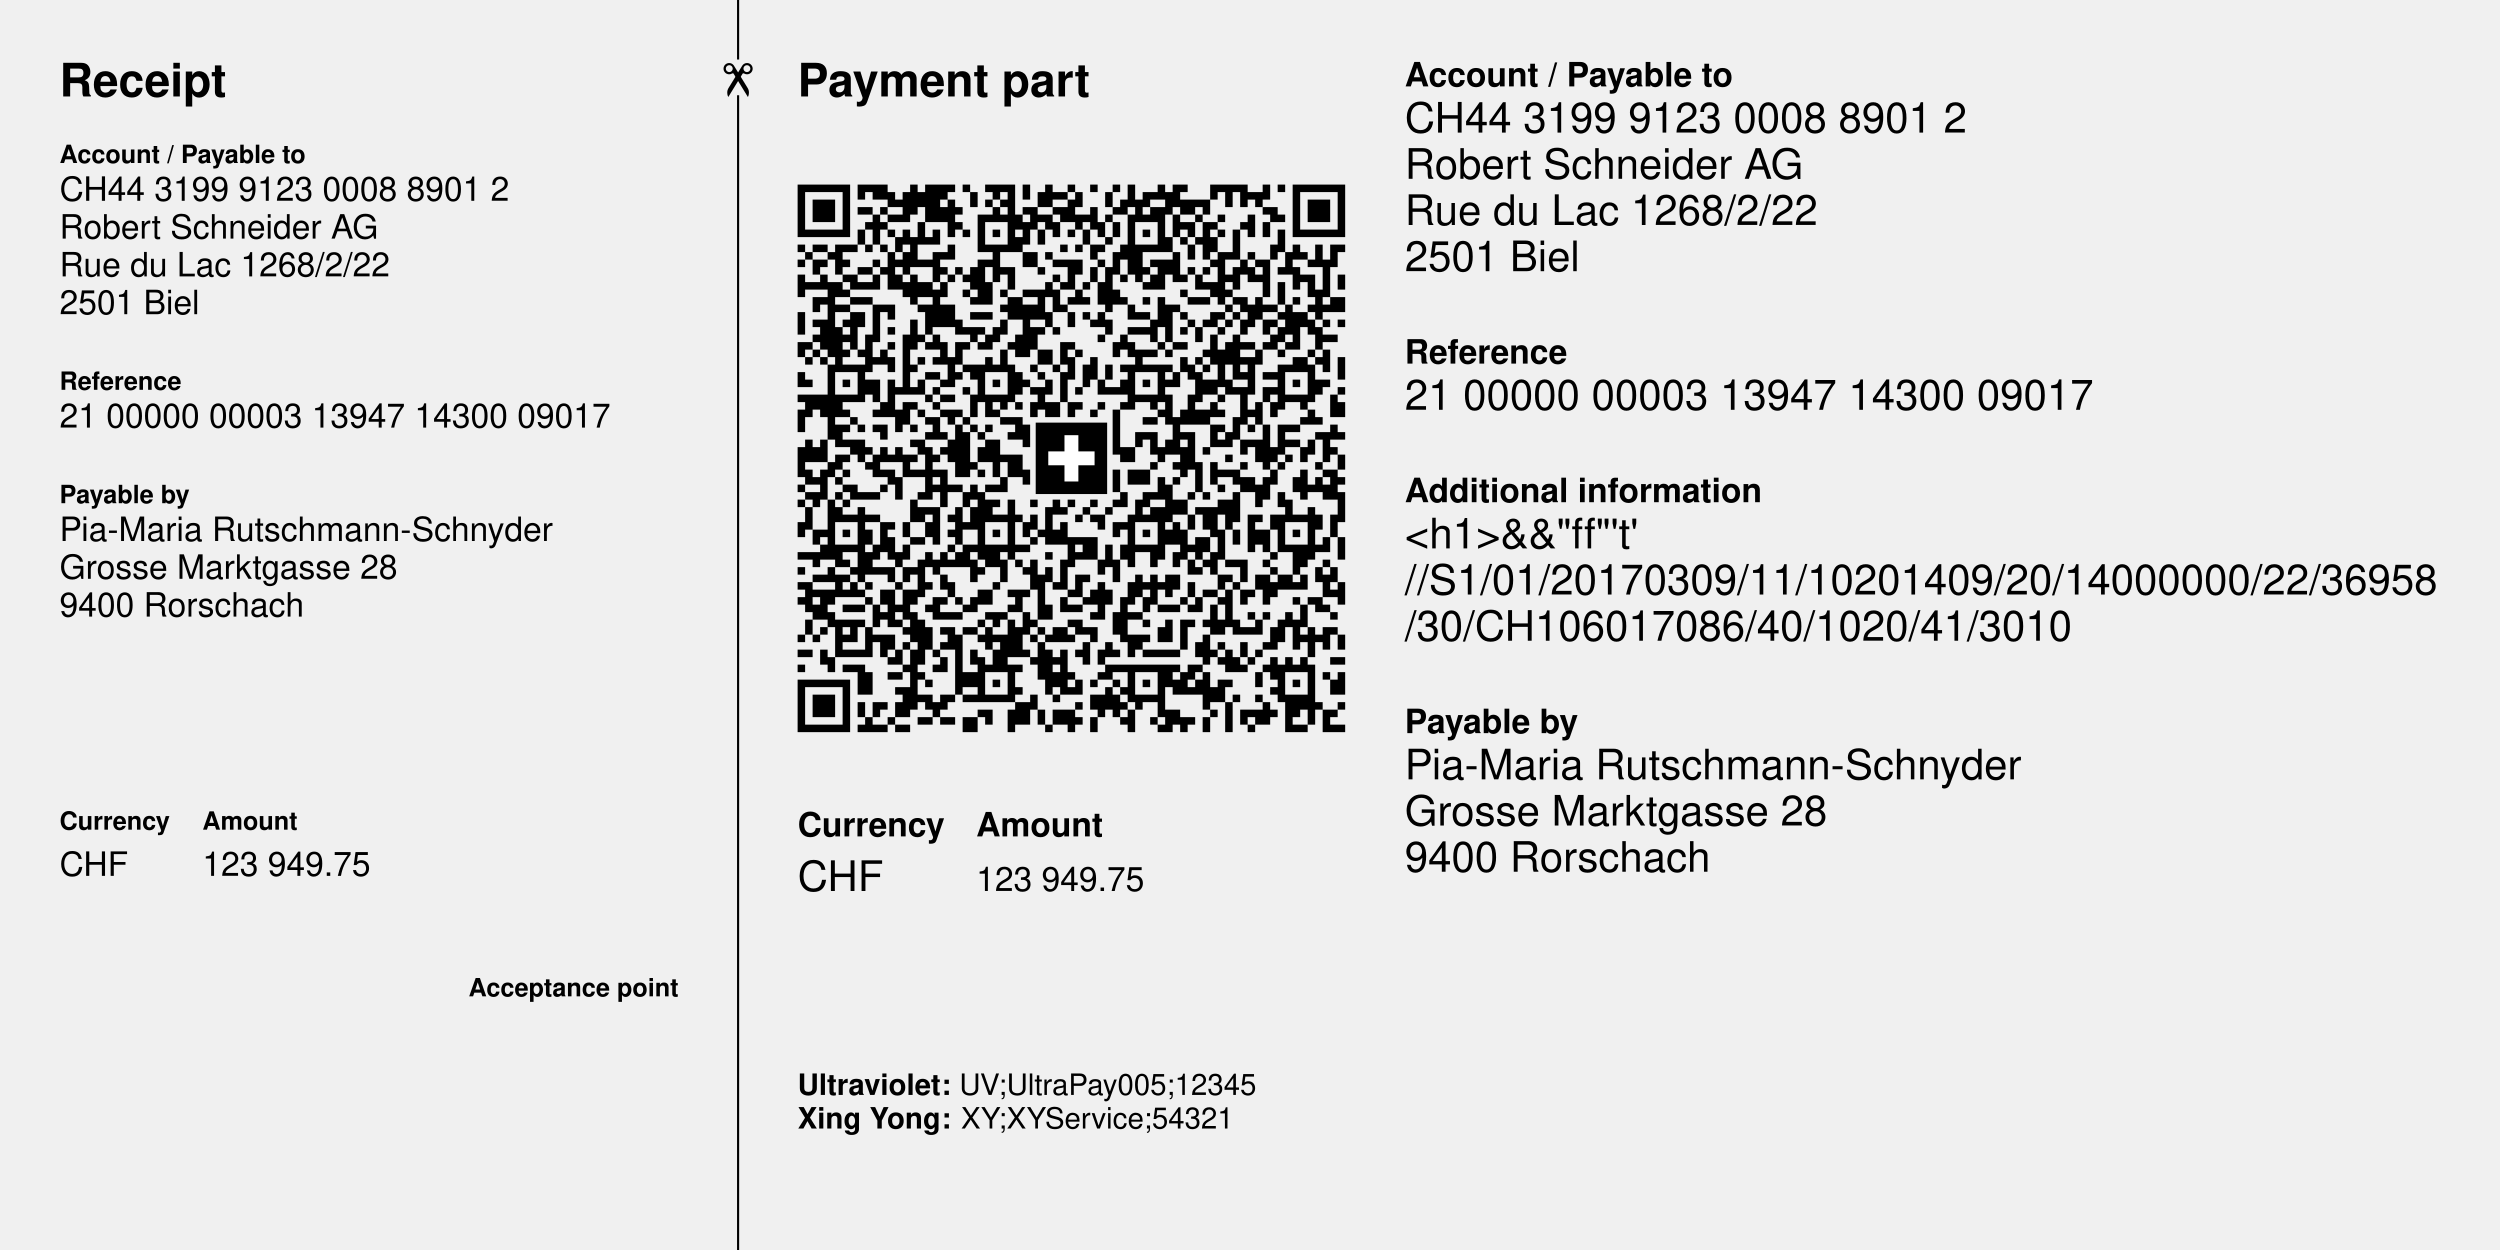
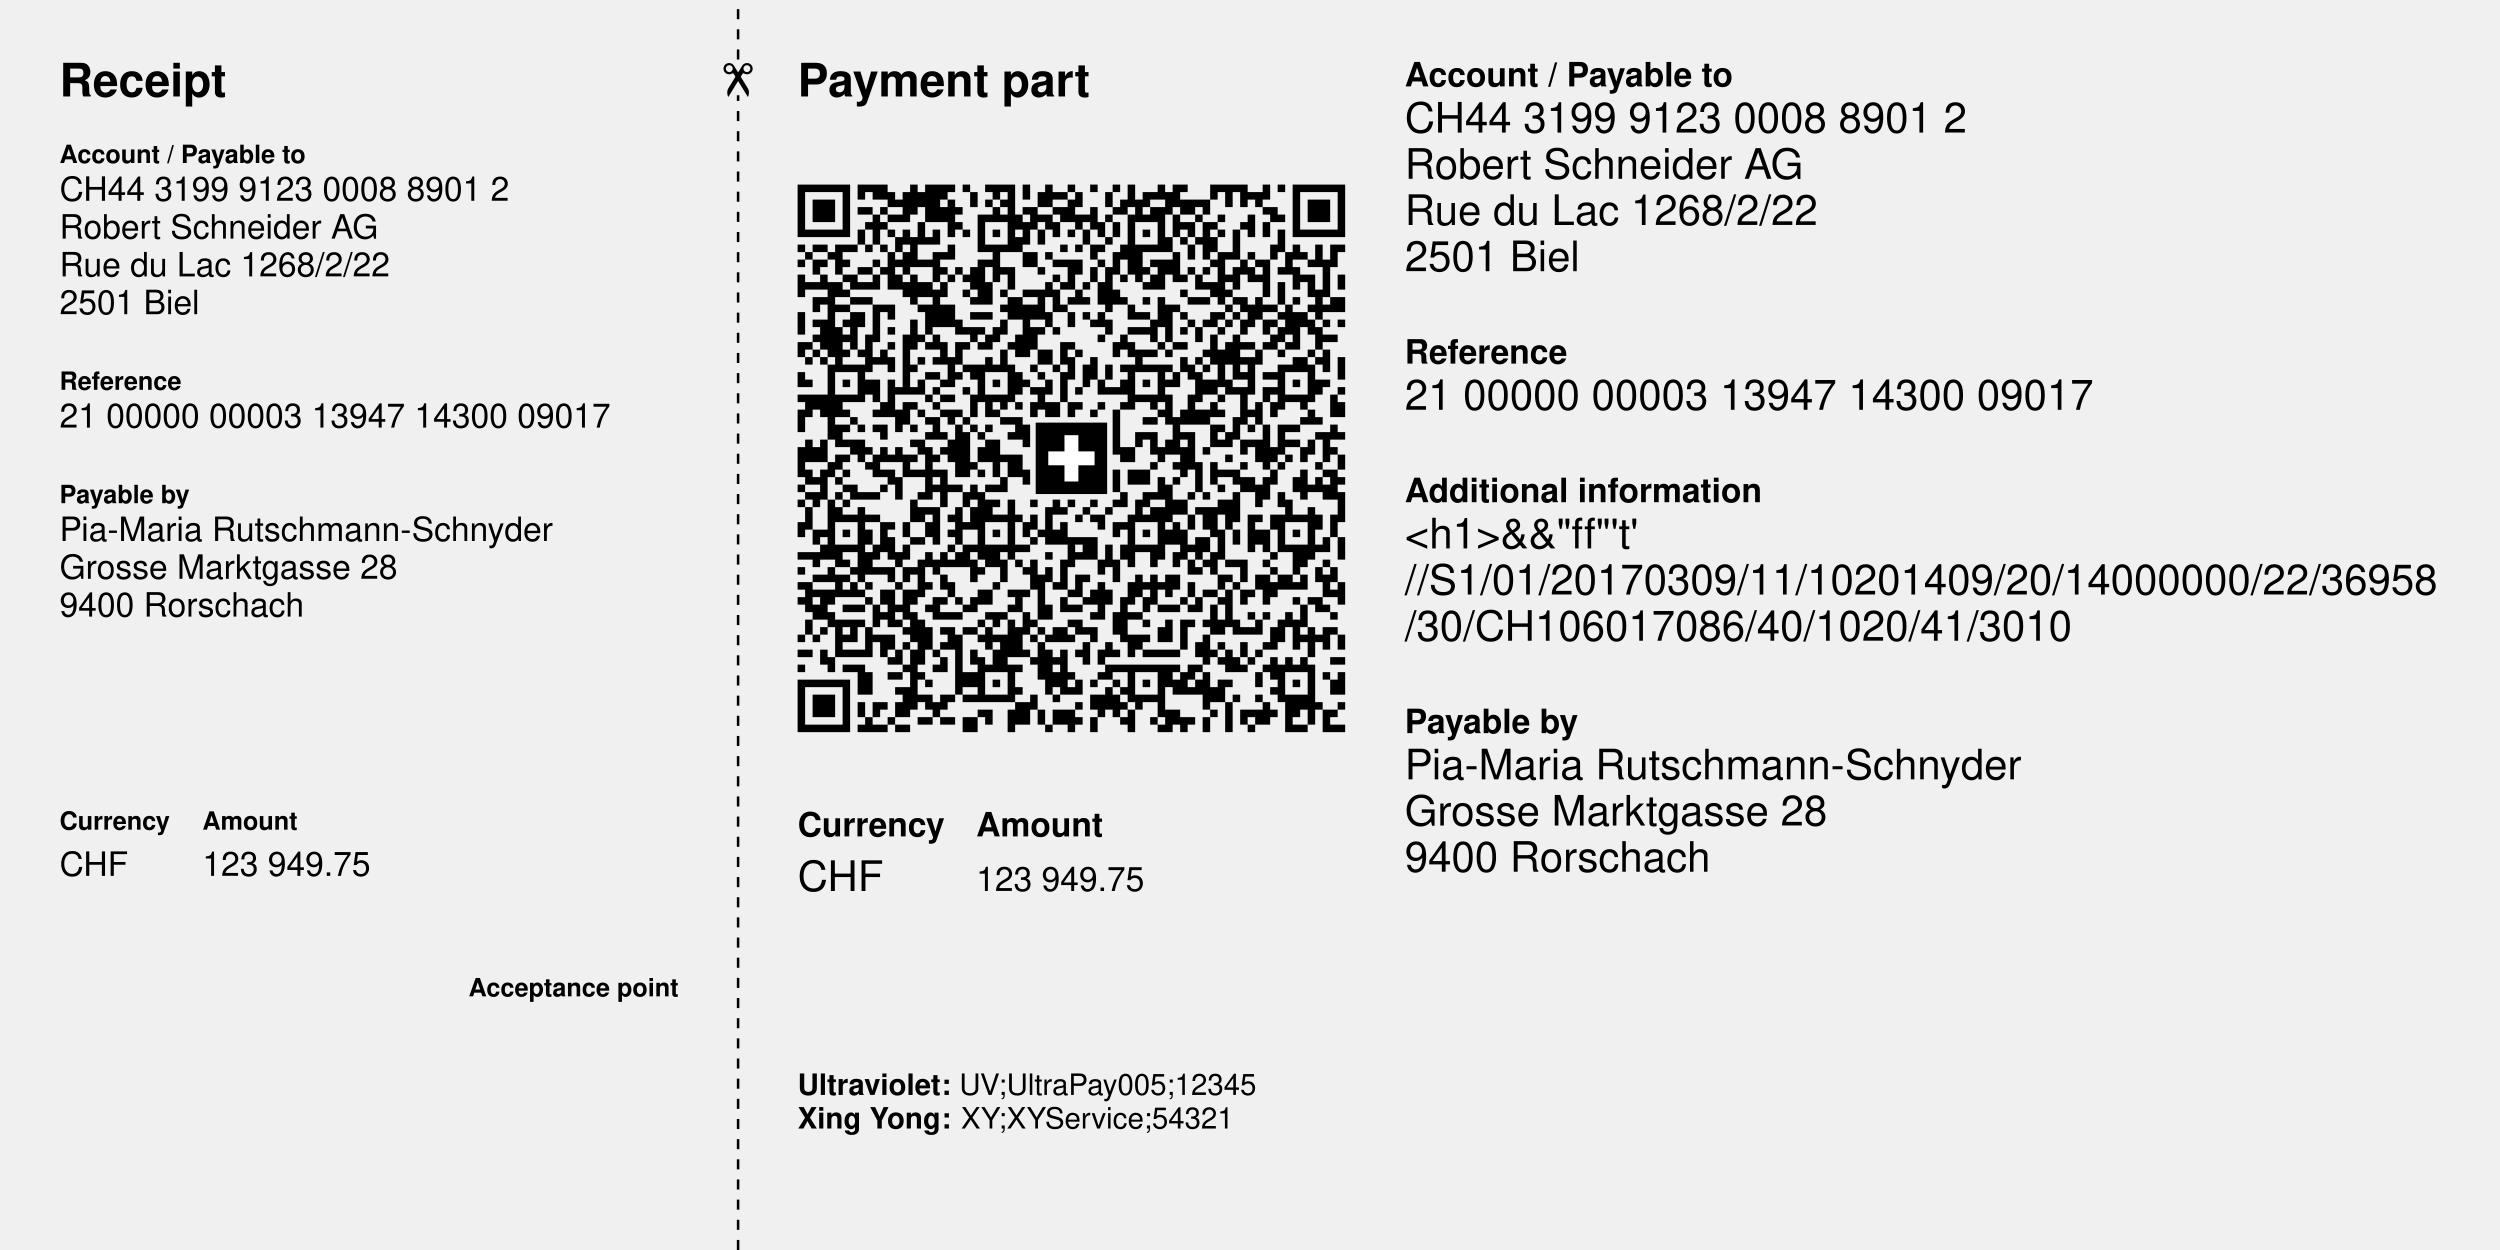
<svg xmlns="http://www.w3.org/2000/svg" width="210mm" height="105mm" version="1.1" viewBox="0 0 595.276 297.638">
  <g font-family="Helvetica,Arial,&quot;Liberation Sans&quot;" transform="translate(0 297.638)">
    <g transform="translate(189.921 0)">
      <text x="0" y="-274.665" font-size="11" font-weight="bold">Payment part</text>
    </g>
    <g transform="translate(189.921 -123.307) scale(1.786)">
      <path d="M0,-73h7v1h-7zm8,0h4v1h-4zm7,0h1v4h-1zm2,0h2v5h-2zm2,0h2v1h-2zm3,0h1v1h-1z m3,0h4v1h-4zm5,0h1v2h-1zm3,0h1v3h-1zm3,0h1v1h-1zm3,0h1v1h-1zm3,0h1v1h-1z m2,0h1v3h-1zm4,0h1v2h-1zm2,0h1v3h-1zm1,0h1v1h-1zm4,0h5v1h-5zm7,0h1v2h-1z m2,0h1v1h-1zm2,0h7v1h-7zm-66,1h1v6h-1zm6,0h1v6h-1zm2,0h1v1h-1zm2,0h3v1h-3z m4,0h1v4h-1zm2,0h1v2h-1zm3,0h1v1h-1zm4,0h1v2h-1zm3,0h1v1h-1zm2,0h1v8h-1z m4,0h1v2h-1zm2,0h2v1h-2zm3,0h1v2h-1zm4,0h1v2h-1zm5,0h2v1h-2zm3,0h1v3h-1z m6,0h1v1h-1zm2,0h1v2h-1zm2,0h3v1h-3zm7,0h1v6h-1zm6,0h1v6h-1zm-70,1h3v3h-3z m10,0h2v1h-2zm8,0h1v5h-1zm5,0h1v1h-1zm2,0h1v1h-1zm9,0h1v3h-1zm7,0h1v2h-1z m2,0h1v3h-1zm1,0h1v1h-1zm5,0h4v1h-4zm8,0h1v1h-1zm2,0h1v1h-1zm7,0h3v3h-3z m-60,1h2v1h-2zm3,0h1v1h-1zm8,0h1v2h-1zm2,0h1v1h-1zm5,0h1v2h-1zm4,0h2v1h-2z m4,0h2v1h-2zm5,0h1v3h-1zm3,0h1v1h-1zm5,0h2v2h-2zm4,0h2v1h-2zm3,0h1v1h-1z m8,0h2v1h-2zm-52,1h1v4h-1zm2,0h2v1h-2zm12,0h1v5h-1zm1,0h1v1h-1zm2,0h1v1h-1z m2,0h1v2h-1zm2,0h3v1h-3zm4,0h1v1h-1zm2,0h2v1h-2zm4,0h1v1h-1zm3,0h1v8h-1z m2,0h1v1h-1zm4,0h1v3h-1zm3,0h1v1h-1zm3,0h1v1h-1zm4,0h1v3h-1zm3,0h2v1h-2z m-54,1h1v1h-1zm2,0h1v1h-1zm5,0h1v3h-1zm5,0h1v1h-1zm9,0h1v3h-1zm1,0h1v1h-1z m2,0h2v1h-2zm4,0h1v1h-1zm3,0h1v2h-1zm2,0h1v2h-1zm6,0h1v4h-1zm3,0h2v1h-2z m3,0h1v5h-1zm1,0h1v1h-1zm4,0h1v1h-1zm3,0h1v2h-1zm-61,1h5v1h-5zm7,0h1v2h-1z m4,0h1v1h-1zm2,0h1v2h-1zm4,0h1v2h-1zm4,0h1v1h-1zm4,0h1v1h-1zm6,0h1v2h-1z m2,0h1v1h-1zm2,0h1v1h-1zm2,0h1v2h-1zm8,0h1v1h-1zm6,0h1v1h-1zm4,0h1v1h-1z m2,0h1v4h-1zm6,0h1v3h-1zm3,0h5v1h-5zm-54,1h1v2h-1zm2,0h1v4h-1zm2,0h1v1h-1z m12,0h1v2h-1zm12,0h1v1h-1zm8,0h1v2h-1zm2,0h1v1h-1zm2,0h1v1h-1zm2,0h1v2h-1z m-55,1h1v1h-1zm2,0h2v1h-2zm3,0h1v4h-1zm1,0h2v1h-2zm3,0h1v1h-1zm2,0h1v1h-1z m9,0h1v2h-1zm5,0h3v1h-3zm10,0h1v1h-1zm2,0h1v1h-1zm2,0h2v1h-2zm4,0h1v2h-1z m2,0h1v5h-1zm1,0h2v1h-2zm6,0h1v2h-1zm11,0h1v2h-1zm3,0h1v2h-1zm3,0h1v3h-1z m2,0h1v3h-1zm1,0h1v1h-1zm-71,1h1v1h-1zm3,0h1v1h-1zm8,0h1v5h-1zm2,0h1v3h-1z m4,0h1v4h-1zm1,0h1v1h-1zm7,0h1v4h-1zm4,0h2v2h-2zm3,0h1v1h-1zm6,0h1v1h-1z m3,0h1v3h-1zm8,0h1v4h-1zm6,0h1v7h-1zm1,0h1v1h-1zm3,0h1v1h-1zm5,0h1v3h-1z m2,0h1v1h-1zm-67,1h1v1h-1zm2,0h2v1h-2zm4,0h1v1h-1zm4,0h1v1h-1zm3,0h1v1h-1z m3,0h2v1h-2zm8,0h1v6h-1zm1,0h1v1h-1zm9,0h4v1h-4zm6,0h1v1h-1zm7,0h3v1h-3z m8,0h1v1h-1zm4,0h1v2h-1zm2,0h2v1h-2zm7,0h1v1h-1zm2,0h1v5h-1zm-68,1h1v1h-1z m6,0h2v1h-2zm3,0h1v1h-1zm8,0h1v1h-1zm2,0h1v1h-1zm2,0h1v3h-1zm4,0h2v1h-2z m5,0h1v1h-1zm4,0h1v3h-1zm1,0h1v1h-1zm2,0h1v2h-1zm2,0h1v6h-1zm5,0h1v1h-1z m2,0h1v3h-1zm1,0h1v1h-1zm3,0h1v1h-1zm2,0h1v1h-1zm4,0h1v3h-1zm2,0h1v2h-1z m2,0h1v4h-1zm2,0h1v1h-1zm2,0h1v3h-1zm-66,1h1v3h-1zm3,0h1v2h-1zm3,0h2v1h-2z m4,0h1v2h-1zm3,0h1v2h-1zm2,0h1v4h-1zm5,0h1v1h-1zm2,0h1v1h-1zm6,0h1v2h-1z m6,0h1v1h-1zm9,0h1v1h-1zm4,0h1v2h-1zm4,0h1v1h-1zm2,0h1v2h-1zm4,0h1v1h-1z m4,0h1v1h-1zm6,0h2v1h-2zm5,0h1v2h-1zm-71,1h2v1h-2zm3,0h1v10h-1zm1,0h1v2h-1z m2,0h3v1h-3zm7,0h1v2h-1zm2,0h2v2h-2zm3,0h1v2h-1zm6,0h1v3h-1zm8,0h1v2h-1z m2,0h1v1h-1zm3,0h1v1h-1zm2,0h1v3h-1zm6,0h1v1h-1zm8,0h2v1h-2zm10,0h1v3h-1z m4,0h1v2h-1zm-62,1h1v1h-1zm12,0h1v5h-1zm4,0h1v1h-1zm5,0h1v1h-1zm3,0h3v1h-3z m4,0h1v3h-1zm3,0h1v2h-1zm5,0h1v2h-1zm9,0h1v1h-1zm4,0h1v1h-1zm2,0h1v1h-1z m12,0h1v4h-1zm-67,1h2v1h-2zm5,0h3v1h-3zm16,0h1v1h-1zm5,0h2v3h-2zm4,0h1v3h-1z m4,0h1v1h-1zm2,0h1v1h-1zm5,0h1v1h-1zm3,0h1v1h-1zm2,0h1v4h-1zm4,0h3v1h-3z m6,0h2v1h-2zm3,0h1v3h-1zm5,0h1v1h-1zm5,0h2v2h-2zm-69,1h1v1h-1zm3,0h2v1h-2z m5,0h1v5h-1zm1,0h2v1h-2zm5,0h2v1h-2zm3,0h2v3h-2zm8,0h1v1h-1zm3,0h1v7h-1z m1,0h1v2h-1zm4,0h1v1h-1zm9,0h1v2h-1zm5,0h1v5h-1zm1,0h1v1h-1zm7,0h1v1h-1z m2,0h2v1h-2zm3,0h2v1h-2zm3,0h1v4h-1zm3,0h1v1h-1zm2,0h1v1h-1zm-70,1h1v3h-1z m7,0h1v5h-1zm1,0h1v2h-1zm4,0h1v1h-1zm5,0h1v3h-1zm6,0h3v1h-3zm10,0h1v2h-1z m3,0h1v2h-1zm2,0h1v1h-1zm2,0h1v2h-1zm5,0h2v1h-2zm6,0h1v1h-1zm4,0h2v1h-2z m3,0h1v1h-1zm2,0h1v2h-1zm4,0h1v1h-1zm2,0h1v5h-1zm1,0h1v2h-1zm-65,1h2v1h-2z m4,0h1v1h-1zm9,0h1v4h-1zm6,0h1v2h-1zm6,0h1v2h-1zm12,0h1v1h-1zm2,0h1v2h-1z m6,0h1v3h-1zm5,0h1v1h-1zm2,0h2v1h-2zm3,0h1v1h-1zm2,0h1v2h-1zm3,0h2v1h-2z m6,0h1v2h-1zm2,0h1v1h-1zm2,0h1v1h-1zm-69,1h1v3h-1zm2,0h1v6h-1zm7,0h1v1h-1z m10,0h3v1h-3zm4,0h1v2h-1zm5,0h1v3h-1zm1,0h1v1h-1zm2,0h1v1h-1zm10,0h3v1h-3z m7,0h1v1h-1zm2,0h1v2h-1zm3,0h1v1h-1zm6,0h1v1h-1zm2,0h1v2h-1zm5,0h1v3h-1z m-67,1h1v1h-1zm4,0h1v1h-1zm3,0h1v5h-1zm5,0h1v8h-1zm2,0h1v1h-1zm2,0h1v2h-1z m5,0h1v1h-1zm2,0h1v2h-1zm4,0h1v3h-1zm11,0h1v1h-1zm3,0h1v2h-1zm12,0h1v4h-1z m3,0h1v6h-1zm5,0h1v2h-1zm7,0h2v1h-2zm-70,1h2v1h-2zm12,0h1v1h-1zm5,0h1v1h-1z m2,0h1v3h-1zm2,0h1v3h-1zm1,0h1v1h-1zm2,0h1v1h-1zm4,0h1v1h-1zm7,0h1v3h-1z m1,0h1v1h-1zm6,0h1v2h-1zm2,0h1v2h-1zm4,0h1v1h-1zm2,0h2v1h-2zm7,0h1v3h-1z m2,0h2v1h-2zm3,0h1v1h-1zm3,0h1v1h-1zm-65,1h1v1h-1zm2,0h1v1h-1zm4,0h1v1h-1z m2,0h1v1h-1zm3,0h1v2h-1zm16,0h1v3h-1zm5,0h2v2h-2zm5,0h1v1h-1zm8,0h3v1h-3z m4,0h1v1h-1zm5,0h1v1h-1zm2,0h1v5h-1zm5,0h1v2h-1zm3,0h1v1h-1zm4,0h1v1h-1z m2,0h1v3h-1zm-69,1h1v1h-1zm2,0h1v1h-1zm7,0h1v1h-1zm2,0h1v2h-1zm4,0h1v1h-1z m2,0h1v1h-1zm2,0h1v4h-1zm5,0h1v2h-1zm11,0h1v3h-1zm3,0h1v3h-1zm6,0h1v2h-1z m6,0h1v2h-1zm2,0h1v1h-1zm6,0h2v1h-2zm7,0h2v2h-2zm3,0h1v1h-1zm3,0h1v3h-1z m-68,1h1v10h-1zm2,0h3v1h-3zm9,0h1v1h-1zm7,0h3v1h-3zm4,0h1v1h-1zm2,0h1v5h-1z m3,0h1v1h-1zm3,0h1v1h-1zm4,0h1v3h-1zm3,0h1v2h-1zm2,0h2v1h-2zm3,0h4v1h-4z m6,0h1v2h-1zm2,0h1v1h-1zm6,0h1v4h-1zm4,0h1v6h-1zm1,0h1v1h-1zm3,0h1v5h-1z m-68,1h1v2h-1zm8,0h1v4h-1zm9,0h2v1h-2zm4,0h1v1h-1zm2,0h2v1h-2zm6,0h1v3h-1z m3,0h1v1h-1zm3,0h1v4h-1zm9,0h1v5h-1zm4,0h1v4h-1zm2,0h1v2h-1zm3,0h1v4h-1z m6,0h1v1h-1zm3,0h2v1h-2zm-61,1h1v1h-1zm5,0h1v1h-1zm3,0h2v2h-2zm3,0h1v5h-1z m4,0h1v2h-1zm3,0h1v1h-1zm5,0h1v3h-1zm2,0h1v1h-1zm4,0h1v1h-1zm3,0h1v2h-1z m7,0h1v2h-1zm3,0h1v2h-1zm3,0h1v1h-1zm3,0h1v1h-1zm5,0h2v2h-2zm3,0h1v2h-1z m9,0h1v1h-1zm3,0h2v1h-2zm-56,1h1v1h-1zm2,0h1v1h-1zm3,0h1v1h-1zm4,0h1v1h-1z m9,0h2v1h-2zm6,0h1v1h-1zm4,0h2v1h-2zm17,0h2v1h-2zm4,0h2v1h-2zm7,0h1v1h-1z m3,0h1v1h-1zm-72,1h4v1h-4zm5,0h3v1h-3zm5,0h1v1h-1zm7,0h1v1h-1zm2,0h2v1h-2z m4,0h1v3h-1zm2,0h3v1h-3zm7,0h1v2h-1zm13,0h3v1h-3zm4,0h1v4h-1zm3,0h1v4h-1z m4,0h1v1h-1zm3,0h1v4h-1zm3,0h1v1h-1zm3,0h3v1h-3zm6,0h1v3h-1zm-70,1h3v1h-3z m4,0h1v2h-1zm6,0h1v2h-1zm3,0h1v3h-1zm1,0h1v1h-1zm3,0h1v1h-1zm7,0h1v2h-1z m2,0h1v1h-1zm2,0h1v1h-1zm2,0h1v2h-1zm2,0h2v2h-2zm3,0h2v1h-2zm4,0h1v1h-1z m3,0h1v1h-1zm4,0h1v1h-1zm8,0h1v2h-1zm6,0h1v3h-1zm2,0h1v2h-1zm4,0h1v1h-1z m5,0h1v2h-1zm-72,1h1v3h-1zm1,0h1v1h-1zm2,0h1v1h-1zm3,0h1v1h-1zm4,0h1v1h-1z m3,0h1v3h-1zm3,0h1v1h-1zm3,0h3v1h-3zm7,0h1v1h-1zm10,0h1v1h-1zm3,0h1v1h-1z m3,0h1v6h-1zm6,0h1v1h-1zm3,0h1v2h-1zm2,0h2v2h-2zm3,0h1v1h-1zm4,0h1v1h-1z m8,0h1v2h-1zm-61,1h1v1h-1zm10,0h2v1h-2zm3,0h1v1h-1zm2,0h1v1h-1zm5,0h3v1h-3z m19,0h2v1h-2zm4,0h1v5h-1zm8,0h1v3h-1zm9,0h1v1h-1zm2,0h1v1h-1zm-64,1h1v3h-1z m1,0h1v1h-1zm2,0h1v1h-1zm2,0h2v1h-2zm5,0h1v1h-1zm3,0h1v2h-1zm3,0h1v7h-1z m2,0h1v1h-1zm2,0h1v1h-1zm4,0h2v2h-2zm26,0h1v3h-1zm1,0h1v1h-1zm4,0h1v1h-1z m2,0h1v6h-1zm2,0h1v4h-1zm1,0h2v1h-2zm6,0h1v2h-1zm-60,1h1v1h-1zm6,0h1v1h-1z m2,0h1v1h-1zm3,0h1v6h-1zm2,0h1v1h-1zm4,0h1v1h-1zm17,0h3v1h-3zm6,0h2v1h-2z m6,0h1v2h-1zm12,0h2v1h-2zm3,0h1v1h-1zm-71,1h1v3h-1zm2,0h1v3h-1zm3,0h3v1h-3z m9,0h2v1h-2zm5,0h1v3h-1zm5,0h2v3h-2zm5,0h1v1h-1zm15,0h1v1h-1zm2,0h1v2h-1z m2,0h1v2h-1zm3,0h1v4h-1zm4,0h1v1h-1zm3,0h3v1h-3zm6,0h2v1h-2zm3,0h1v2h-1z m2,0h1v3h-1zm-70,1h1v4h-1zm2,0h1v2h-1zm5,0h3v1h-3zm4,0h1v2h-1zm2,0h1v2h-1z m3,0h2v1h-2zm3,0h1v1h-1zm5,0h1v2h-1zm19,0h2v2h-2zm5,0h1v2h-1zm3,0h1v4h-1z m3,0h1v1h-1zm5,0h1v1h-1zm2,0h1v2h-1zm2,0h1v2h-1zm4,0h1v2h-1zm4,0h1v1h-1z m-66,1h2v1h-2zm3,0h1v1h-1zm2,0h1v3h-1zm2,0h1v1h-1zm2,0h1v3h-1zm1,0h1v1h-1z m2,0h1v6h-1zm1,0h1v1h-1zm9,0h3v1h-3zm30,0h1v1h-1zm8,0h1v1h-1zm7,0h1v2h-1z m-68,1h2v1h-2zm5,0h1v1h-1zm14,0h1v1h-1zm3,0h1v2h-1zm2,0h2v2h-2zm19,0h1v1h-1z m3,0h1v1h-1zm3,0h1v4h-1zm2,0h1v3h-1zm4,0h1v1h-1zm5,0h1v1h-1zm5,0h1v1h-1z m-68,1h1v2h-1zm2,0h1v4h-1zm1,0h1v1h-1zm2,0h1v1h-1zm5,0h2v1h-2zm4,0h2v1h-2z m3,0h2v1h-2zm6,0h1v1h-1zm6,0h1v2h-1zm12,0h1v3h-1zm2,0h3v2h-3zm12,0h3v1h-3z m7,0h1v2h-1zm4,0h1v4h-1zm3,0h2v1h-2zm-68,1h1v1h-1zm3,0h1v1h-1zm7,0h2v1h-2z m7,0h1v4h-1zm8,0h1v2h-1zm21,0h1v3h-1zm2,0h1v1h-1zm8,0h3v1h-3zm4,0h1v3h-1z m4,0h1v2h-1zm3,0h1v2h-1zm2,0h1v3h-1zm1,0h1v1h-1zm-72,1h1v1h-1zm6,0h2v1h-2z m5,0h1v1h-1zm2,0h1v2h-1zm5,0h1v1h-1zm2,0h2v1h-2zm3,0h1v2h-1zm2,0h2v1h-2z m24,0h1v5h-1zm7,0h1v1h-1zm3,0h3v1h-3zm9,0h1v1h-1zm2,0h1v2h-1zm-69,1h2v1h-2z m4,0h1v1h-1zm2,0h4v1h-4zm9,0h1v1h-1zm6,0h1v2h-1zm2,0h1v9h-1zm19,0h1v2h-1z m3,0h2v1h-2zm6,0h1v1h-1zm2,0h1v1h-1zm4,0h1v4h-1zm3,0h1v2h-1zm3,0h1v2h-1z m8,0h1v4h-1zm-72,1h1v1h-1zm2,0h1v1h-1zm2,0h1v8h-1zm2,0h1v1h-1zm9,0h1v3h-1z m10,0h1v3h-1zm1,0h1v1h-1zm2,0h1v8h-1zm3,0h1v1h-1zm3,0h1v2h-1zm2,0h1v1h-1z m3,0h1v1h-1zm3,0h1v1h-1zm3,0h1v3h-1zm1,0h1v1h-1zm4,0h2v2h-2zm6,0h2v2h-2z m9,0h1v3h-1zm-64,1h1v3h-1zm4,0h1v2h-1zm3,0h1v10h-1zm8,0h3v1h-3zm5,0h1v5h-1z m2,0h1v3h-1zm10,0h1v5h-1zm2,0h1v1h-1zm3,0h1v1h-1zm3,0h1v1h-1zm6,0h2v2h-2z m6,0h3v1h-3zm15,0h1v7h-1zm-62,1h2v1h-2zm3,0h2v1h-2zm7,0h1v1h-1zm2,0h1v4h-1z m2,0h1v1h-1zm6,0h2v1h-2zm3,0h1v1h-1zm2,0h1v2h-1zm6,0h1v1h-1zm2,0h2v1h-2z m5,0h1v7h-1zm2,0h1v1h-1zm6,0h1v2h-1zm2,0h2v2h-2zm3,0h1v2h-1zm3,0h1v5h-1z m1,0h1v1h-1zm2,0h2v2h-2zm3,0h2v1h-2zm3,0h1v2h-1zm2,0h1v3h-1zm-71,1h1v2h-1z m11,0h1v4h-1zm1,0h1v1h-1zm2,0h1v2h-1zm3,0h1v2h-1zm5,0h1v1h-1zm8,0h1v2h-1z m5,0h1v3h-1zm5,0h1v1h-1zm2,0h2v1h-2zm6,0h1v5h-1zm2,0h1v3h-1zm-48,1h2v1h-2z m4,0h1v1h-1zm3,0h1v2h-1zm11,0h1v1h-1zm6,0h1v1h-1zm6,0h1v1h-1zm2,0h1v2h-1z m8,0h1v1h-1zm4,0h1v1h-1zm3,0h1v2h-1zm2,0h1v4h-1zm4,0h2v1h-2zm3,0h1v2h-1z m3,0h2v2h-2zm3,0h1v3h-1zm2,0h1v1h-1zm-64,1h1v1h-1zm10,0h1v3h-1zm3,0h2v1h-2z m16,0h1v1h-1zm5,0h4v1h-4zm17,0h2v2h-2zm3,0h1v3h-1zm14,0h1v2h-1zm2,0h1v3h-1z m-69,1h1v2h-1zm2,0h3v1h-3zm5,0h1v2h-1zm4,0h1v2h-1zm6,0h1v1h-1zm2,0h1v3h-1z m1,0h1v1h-1zm2,0h2v3h-2zm2,0h1v1h-1zm2,0h2v1h-2zm7,0h1v3h-1zm2,0h2v2h-2z m3,0h1v3h-1zm2,0h1v2h-1zm2,0h3v1h-3zm7,0h1v1h-1zm10,0h1v1h-1zm3,0h3v1h-3z m4,0h1v1h-1zm-69,1h3v1h-3zm5,0h1v2h-1zm4,0h1v3h-1zm4,0h1v2h-1zm4,0h1v2h-1z m2,0h1v2h-1zm2,0h1v2h-1zm12,0h1v1h-1zm4,0h1v1h-1zm10,0h1v2h-1zm3,0h1v2h-1z m3,0h1v1h-1zm2,0h1v3h-1zm8,0h1v1h-1zm3,0h2v2h-2zm-64,1h1v1h-1zm4,0h1v1h-1z m10,0h1v5h-1zm2,0h1v2h-1zm2,0h1v1h-1zm3,0h1v3h-1zm4,0h1v3h-1zm2,0h1v1h-1z m2,0h1v4h-1zm4,0h1v4h-1zm5,0h1v2h-1zm2,0h1v3h-1zm10,0h1v2h-1zm2,0h1v1h-1z m3,0h3v1h-3zm5,0h1v1h-1zm8,0h1v1h-1zm-70,1h1v1h-1zm4,0h1v2h-1zm3,0h1v1h-1z m3,0h3v1h-3zm4,0h2v1h-2zm10,0h1v1h-1zm6,0h1v1h-1zm3,0h1v2h-1zm20,0h1v1h-1z m6,0h1v2h-1zm4,0h1v1h-1zm3,0h1v1h-1zm3,0h1v2h-1zm2,0h1v2h-1zm-69,1h2v1h-2z m3,0h1v3h-1zm1,0h1v1h-1zm6,0h1v1h-1zm2,0h1v1h-1zm5,0h1v2h-1zm13,0h1v6h-1z m5,0h1v3h-1zm1,0h1v1h-1zm7,0h1v3h-1zm2,0h1v4h-1zm2,0h2v2h-2zm7,0h2v1h-2z m5,0h2v2h-2zm3,0h2v2h-2zm3,0h1v2h-1zm3,0h1v3h-1zm-70,1h2v1h-2zm7,0h1v2h-1z m2,0h1v1h-1zm4,0h1v1h-1zm4,0h1v1h-1zm3,0h1v2h-1zm6,0h1v1h-1zm8,0h1v1h-1z m6,0h1v5h-1zm4,0h1v3h-1zm2,0h1v1h-1zm2,0h1v1h-1zm4,0h1v2h-1zm4,0h1v1h-1z m2,0h1v1h-1zm5,0h1v2h-1zm3,0h1v1h-1zm6,0h1v3h-1zm-71,1h4v1h-4zm5,0h1v1h-1z m2,0h1v1h-1zm3,0h2v2h-2zm3,0h2v2h-2zm10,0h2v2h-2zm4,0h3v1h-3zm8,0h1v1h-1z m3,0h1v2h-1zm2,0h1v2h-1zm8,0h1v1h-1zm5,0h2v1h-2zm3,0h1v5h-1zm2,0h2v1h-2z m3,0h1v2h-1zm9,0h1v1h-1zm-71,1h2v1h-2zm3,0h1v3h-1zm1,0h1v1h-1zm5,0h1v1h-1z m9,0h1v3h-1zm1,0h1v1h-1zm2,0h1v1h-1zm2,0h1v2h-1zm6,0h1v2h-1zm6,0h1v2h-1z m3,0h1v1h-1zm5,0h1v6h-1zm3,0h1v2h-1zm5,0h1v1h-1zm2,0h1v2h-1zm3,0h1v1h-1z m3,0h1v1h-1zm7,0h1v1h-1zm2,0h2v1h-2zm-67,1h2v1h-2zm5,0h3v1h-3zm4,0h1v3h-1z m2,0h3v1h-3zm5,0h1v1h-1zm5,0h1v1h-1zm6,0h1v1h-1zm5,0h1v2h-1zm3,0h2v1h-2z m12,0h3v1h-3zm4,0h1v1h-1zm3,0h1v4h-1zm12,0h1v3h-1zm2,0h2v1h-2zm-67,1h1v1h-1z m2,0h1v2h-1zm7,0h2v1h-2zm3,0h2v1h-2zm5,0h3v1h-3zm6,0h3v1h-3zm5,0h1v3h-1z m9,0h1v1h-1zm3,0h1v3h-1zm2,0h2v1h-2zm16,0h1v1h-1zm2,0h1v1h-1zm3,0h1v2h-1z m6,0h1v1h-1zm-70,1h1v2h-1zm4,0h1v5h-1zm1,0h3v1h-3zm6,0h2v1h-2zm3,0h2v3h-2z m9,0h1v1h-1zm2,0h1v1h-1zm2,0h1v5h-1zm3,0h1v1h-1zm5,0h2v1h-2zm10,0h1v1h-1z m3,0h1v3h-1zm2,0h1v4h-1zm1,0h1v1h-1zm2,0h1v1h-1zm2,0h1v2h-1zm2,0h1v2h-1z m3,0h1v2h-1zm3,0h1v3h-1zm2,0h1v4h-1zm-63,1h1v1h-1zm4,0h1v2h-1zm2,0h1v4h-1z m5,0h1v1h-1zm3,0h1v3h-1zm2,0h2v1h-2zm3,0h2v1h-2zm3,0h1v3h-1zm4,0h1v4h-1z m3,0h1v1h-1zm2,0h2v2h-2zm3,0h3v1h-3zm11,0h1v2h-1zm11,0h2v1h-2zm4,0h1v3h-1z m5,0h1v4h-1zm2,0h1v3h-1zm1,0h1v1h-1zm-71,1h1v1h-1zm2,0h1v1h-1zm4,0h1v1h-1z m4,0h3v1h-3zm10,0h2v2h-2zm4,0h1v1h-1zm2,0h2v1h-2zm5,0h1v1h-1zm2,0h1v1h-1z m3,0h1v1h-1zm3,0h1v1h-1zm5,0h2v2h-2zm2,0h1v1h-1zm8,0h1v4h-1zm13,0h1v1h-1z m2,0h1v1h-1zm3,0h1v2h-1zm-61,1h2v1h-2zm3,0h1v1h-1zm2,0h1v3h-1zm3,0h1v1h-1z m8,0h1v4h-1zm5,0h1v5h-1zm6,0h1v3h-1zm3,0h1v2h-1zm12,0h1v2h-1zm3,0h1v1h-1z m3,0h1v2h-1zm3,0h1v1h-1zm-62,1h2v1h-2zm3,0h1v2h-1zm3,0h3v1h-3zm5,0h1v1h-1z m2,0h1v2h-1zm2,0h1v8h-1zm3,0h1v1h-1zm3,0h1v6h-1zm2,0h1v2h-1zm3,0h1v3h-1z m4,0h1v1h-1zm3,0h1v6h-1zm2,0h1v6h-1zm2,0h1v1h-1zm3,0h1v2h-1zm2,0h1v1h-1z m2,0h1v1h-1zm2,0h5v1h-5zm9,0h1v1h-1zm2,0h1v3h-1zm4,0h1v1h-1zm-57,1h1v2h-1z m8,0h1v1h-1zm7,0h1v2h-1zm5,0h1v6h-1zm7,0h1v1h-1zm3,0h1v1h-1zm22,0h1v1h-1z m2,0h1v2h-1zm2,0h1v1h-1zm3,0h1v3h-1zm2,0h1v2h-1zm2,0h1v2h-1zm4,0h2v1h-2z m-71,1h1v1h-1zm6,0h3v1h-3zm8,0h1v1h-1zm4,0h1v1h-1zm7,0h1v1h-1zm3,0h1v5h-1z m1,0h1v1h-1zm12,0h10v1h-10zm11,0h2v1h-2zm7,0h1v1h-1zm3,0h1v1h-1zm2,0h1v5h-1z m2,0h1v1h-1zm2,0h1v8h-1zm-60,1h2v3h-2zm4,0h2v1h-2zm4,0h1v1h-1zm6,0h2v2h-2z m12,0h1v2h-1zm2,0h1v1h-1zm4,0h2v1h-2zm4,0h1v4h-1zm4,0h1v6h-1zm1,0h1v2h-1z m2,0h1v3h-1zm1,0h1v1h-1zm2,0h1v5h-1zm7,0h1v2h-1zm9,0h1v1h-1zm2,0h1v3h-1z m-72,1h7v1h-7zm17,0h1v1h-1zm9,0h1v1h-1zm11,0h1v2h-1zm2,0h1v1h-1zm3,0h1v1h-1z m4,0h1v1h-1zm4,0h1v2h-1zm3,0h1v2h-1zm3,0h1v3h-1zm1,0h1v1h-1zm9,0h1v1h-1z m5,0h1v2h-1zm-71,1h1v6h-1zm6,0h1v6h-1zm7,0h2v1h-2zm16,0h1v1h-1zm7,0h1v1h-1z m5,0h1v3h-1zm2,0h1v1h-1zm9,0h1v1h-1zm3,0h1v2h-1zm8,0h1v1h-1zm-61,1h3v3h-3z m12,0h1v3h-1zm2,0h2v1h-2zm3,0h2v1h-2zm3,0h2v1h-2zm3,0h3v1h-3zm6,0h1v2h-1z m3,0h1v1h-1zm5,0h2v2h-2zm3,0h1v3h-1zm3,0h3v1h-3zm13,0h1v1h-1zm3,0h1v1h-1z m4,0h3v2h-3zm-57,1h1v2h-1zm2,0h2v1h-2zm3,0h1v2h-1zm4,0h3v1h-3zm12,0h2v3h-2z m8,0h1v1h-1zm6,0h1v1h-1zm2,0h1v1h-1zm12,0h1v4h-1zm5,0h1v3h-1zm7,0h1v1h-1z m3,0h1v1h-1zm-62,1h1v1h-1zm8,0h1v1h-1zm6,0h2v1h-2zm4,0h1v3h-1zm4,0h1v2h-1z m2,0h3v2h-3zm6,0h1v1h-1zm4,0h1v3h-1zm5,0h2v2h-2zm6,0h1v1h-1zm4,0h3v1h-3z m4,0h1v1h-1zm2,0h1v3h-1zm1,0h1v1h-1zm4,0h1v3h-1zm1,0h1v1h-1zm-62,1h1v2h-1z m3,0h1v1h-1zm4,0h2v1h-2zm3,0h2v1h-2zm3,0h2v2h-2zm3,0h1v1h-1zm12,0h1v1h-1z m2,0h1v2h-1zm4,0h1v1h-1zm4,0h1v1h-1zm4,0h2v1h-2zm3,0h1v2h-1zm5,0h1v1h-1z m2,0h1v1h-1zm-60,1h5v1h-5zm7,0h1v1h-1zm2,0h2v1h-2zm3,0h2v1h-2zm20,0h1v1h-1z m3,0h1v1h-1zm12,0h2v1h-2zm3,0h1v1h-1zm9,0h1v1h-1zm6,0h2v1h-2zm5,0h2v1h-2z" fill="#000000" />
    </g>
    <g transform="translate(189.921 -123.307)">
      <path d="M56.693,-73.701h17.008v17.008h-17.008z" fill="#000000" />
      <path d="M63.543,-70.709h3.307v11.024h-3.307zm-3.858,3.858h11.024v3.307h-11.024z" fill="#FFFFFF" />
    </g>
    <g transform="translate(189.921 0)">
      <text x="0" y="-98.482" font-size="8" font-weight="bold">Currency</text>
      <text x="0" y="-85.482" font-size="10">CHF</text>
      <text x="42.52" y="-98.482" font-size="8" font-weight="bold">Amount</text>
      <text x="42.52" y="-85.482" font-size="8">123 949.75</text>
    </g>
    <g transform="translate(334.488 0)">
      <text x="0" y="-277.065" font-size="8" font-weight="bold">Account / Payable to</text>
      <text x="0" y="-266.065" font-size="10">CH44 3199 9123 0008 8901 2</text>
      <text x="0" y="-255.065" font-size="10">Robert Schneider AG</text>
      <text x="0" y="-244.065" font-size="10">Rue du Lac 1268/2/22</text>
      <text x="0" y="-233.065" font-size="10">2501 Biel</text>
      <text x="0" y="-211.065" font-size="8" font-weight="bold">Reference</text>
      <text x="0" y="-200.065" font-size="10">21 00000 00003 13947 14300 09017</text>
      <text x="0" y="-178.065" font-size="8" font-weight="bold">Additional information</text>
      <text x="0" y="-167.065" font-size="10">&lt;h1&gt;&amp;&amp;"ff"'t'</text>
      <text x="0" y="-156.065" font-size="10">//S1/01/20170309/11/10201409/20/14000000/22/36958</text>
      <text x="0" y="-145.065" font-size="10">/30/CH106017086/40/1020/41/3010</text>
      <text x="0" y="-123.065" font-size="8" font-weight="bold">Payable by</text>
      <text x="0" y="-112.065" font-size="10">Pia-Maria Rutschmann-Schnyder</text>
      <text x="0" y="-101.065" font-size="10">Grosse Marktgasse 28</text>
      <text x="0" y="-90.065" font-size="10">9400 Rorschach</text>
    </g>
    <g transform="translate(189.921 0)">
      <text x="0" y="-36.92" font-size="7" font-weight="bold">Ultraviolet: </text>
      <text x="38.507" y="-36.92" font-size="7">UV;UltraPay005;12345</text>
      <text x="0" y="-28.92" font-size="7" font-weight="bold">Xing Yong: </text>
      <text x="38.892" y="-28.92" font-size="7">XY;XYService;54321</text>
    </g>
    <g transform="translate(14.173 0)">
      <text x="0" y="-274.665" font-size="11" font-weight="bold">Receipt</text>
      <text x="0" y="-258.822" font-size="6" font-weight="bold">Account / Payable to</text>
      <text x="0" y="-249.822" font-size="8">CH44 3199 9123 0008 8901 2</text>
      <text x="0" y="-240.822" font-size="8">Robert Schneider AG</text>
      <text x="0" y="-231.822" font-size="8">Rue du Lac 1268/2/22</text>
      <text x="0" y="-222.822" font-size="8">2501 Biel</text>
      <text x="0" y="-204.822" font-size="6" font-weight="bold">Reference</text>
      <text x="0" y="-195.822" font-size="8">21 00000 00003 13947 14300 09017</text>
      <text x="0" y="-177.822" font-size="6" font-weight="bold">Payable by</text>
      <text x="0" y="-168.822" font-size="8">Pia-Maria Rutschmann-Schnyder</text>
      <text x="0" y="-159.822" font-size="8">Grosse Marktgasse 28</text>
      <text x="0" y="-150.822" font-size="8">9400 Rorschach</text>
      <text x="0" y="-100.082" font-size="6" font-weight="bold">Currency</text>
      <text x="0" y="-89.082" font-size="8">CHF</text>
      <text x="34.016" y="-100.082" font-size="6" font-weight="bold">Amount</text>
      <text x="34.016" y="-89.082" font-size="8">123 949.75</text>
      <text x="97.392" y="-60.397" font-size="6" font-weight="bold">Acceptance point</text>
    </g>
-     <path d="M175.748,0l0,-274.961m0,-8.504l0,-14.173" stroke="#000000" stroke-width="0.5" fill="none" />
+     <path d="M175.748,0l0,-274.961m0,-8.504l0,-14.173" stroke="#000000" stroke-width="0.6" stroke-dasharray="2.4" fill="none" />
    <g transform="translate(172.687 -274.535) scale(0.006)">
      <path d="M131.754,-359.388c-33.041,54.539,-52.384,110.154,-52.384,192.144c0,62.702,15.27,120.654,41.122,167.596l567.598,-926.232c10.25,-16.724,34.279,-23.091,63.969,-5.805c33.06,19.242,71.495,30.268,112.507,30.268 c123.676,0,223.937,-100.261,223.937,-223.937c0,-123.676,-100.261,-223.937,-223.937,-223.937c-76.348,0,-143.773,38.208,-184.195,96.548l-548.617,893.353zm728.561,-904.861c75.929,0,137.48,61.551,137.48,137.48 c0,75.929,-61.551,137.48,-137.48,137.48c-75.929,0,-137.48,-61.551,-137.48,-137.48c0,-75.929,61.551,-137.48,137.48,-137.48z" fill="#000000" />
    </g>
    <g transform="translate(178.809 -274.535) scale(-0.006 0.006)">
      <path d="M131.754,-359.388c-33.041,54.539,-52.384,110.154,-52.384,192.144c0,62.702,15.27,120.654,41.122,167.596l567.598,-926.232c10.25,-16.724,34.279,-23.091,63.969,-5.805c33.06,19.242,71.495,30.268,112.507,30.268 c123.676,0,223.937,-100.261,223.937,-223.937c0,-123.676,-100.261,-223.937,-223.937,-223.937c-76.348,0,-143.773,38.208,-184.195,96.548l-548.617,893.353zm728.561,-904.861c75.929,0,137.48,61.551,137.48,137.48 c0,75.929,-61.551,137.48,-137.48,137.48c-75.929,0,-137.48,-61.551,-137.48,-137.48c0,-75.929,61.551,-137.48,137.48,-137.48z" fill="#000000" />
    </g>
  </g>
</svg>
